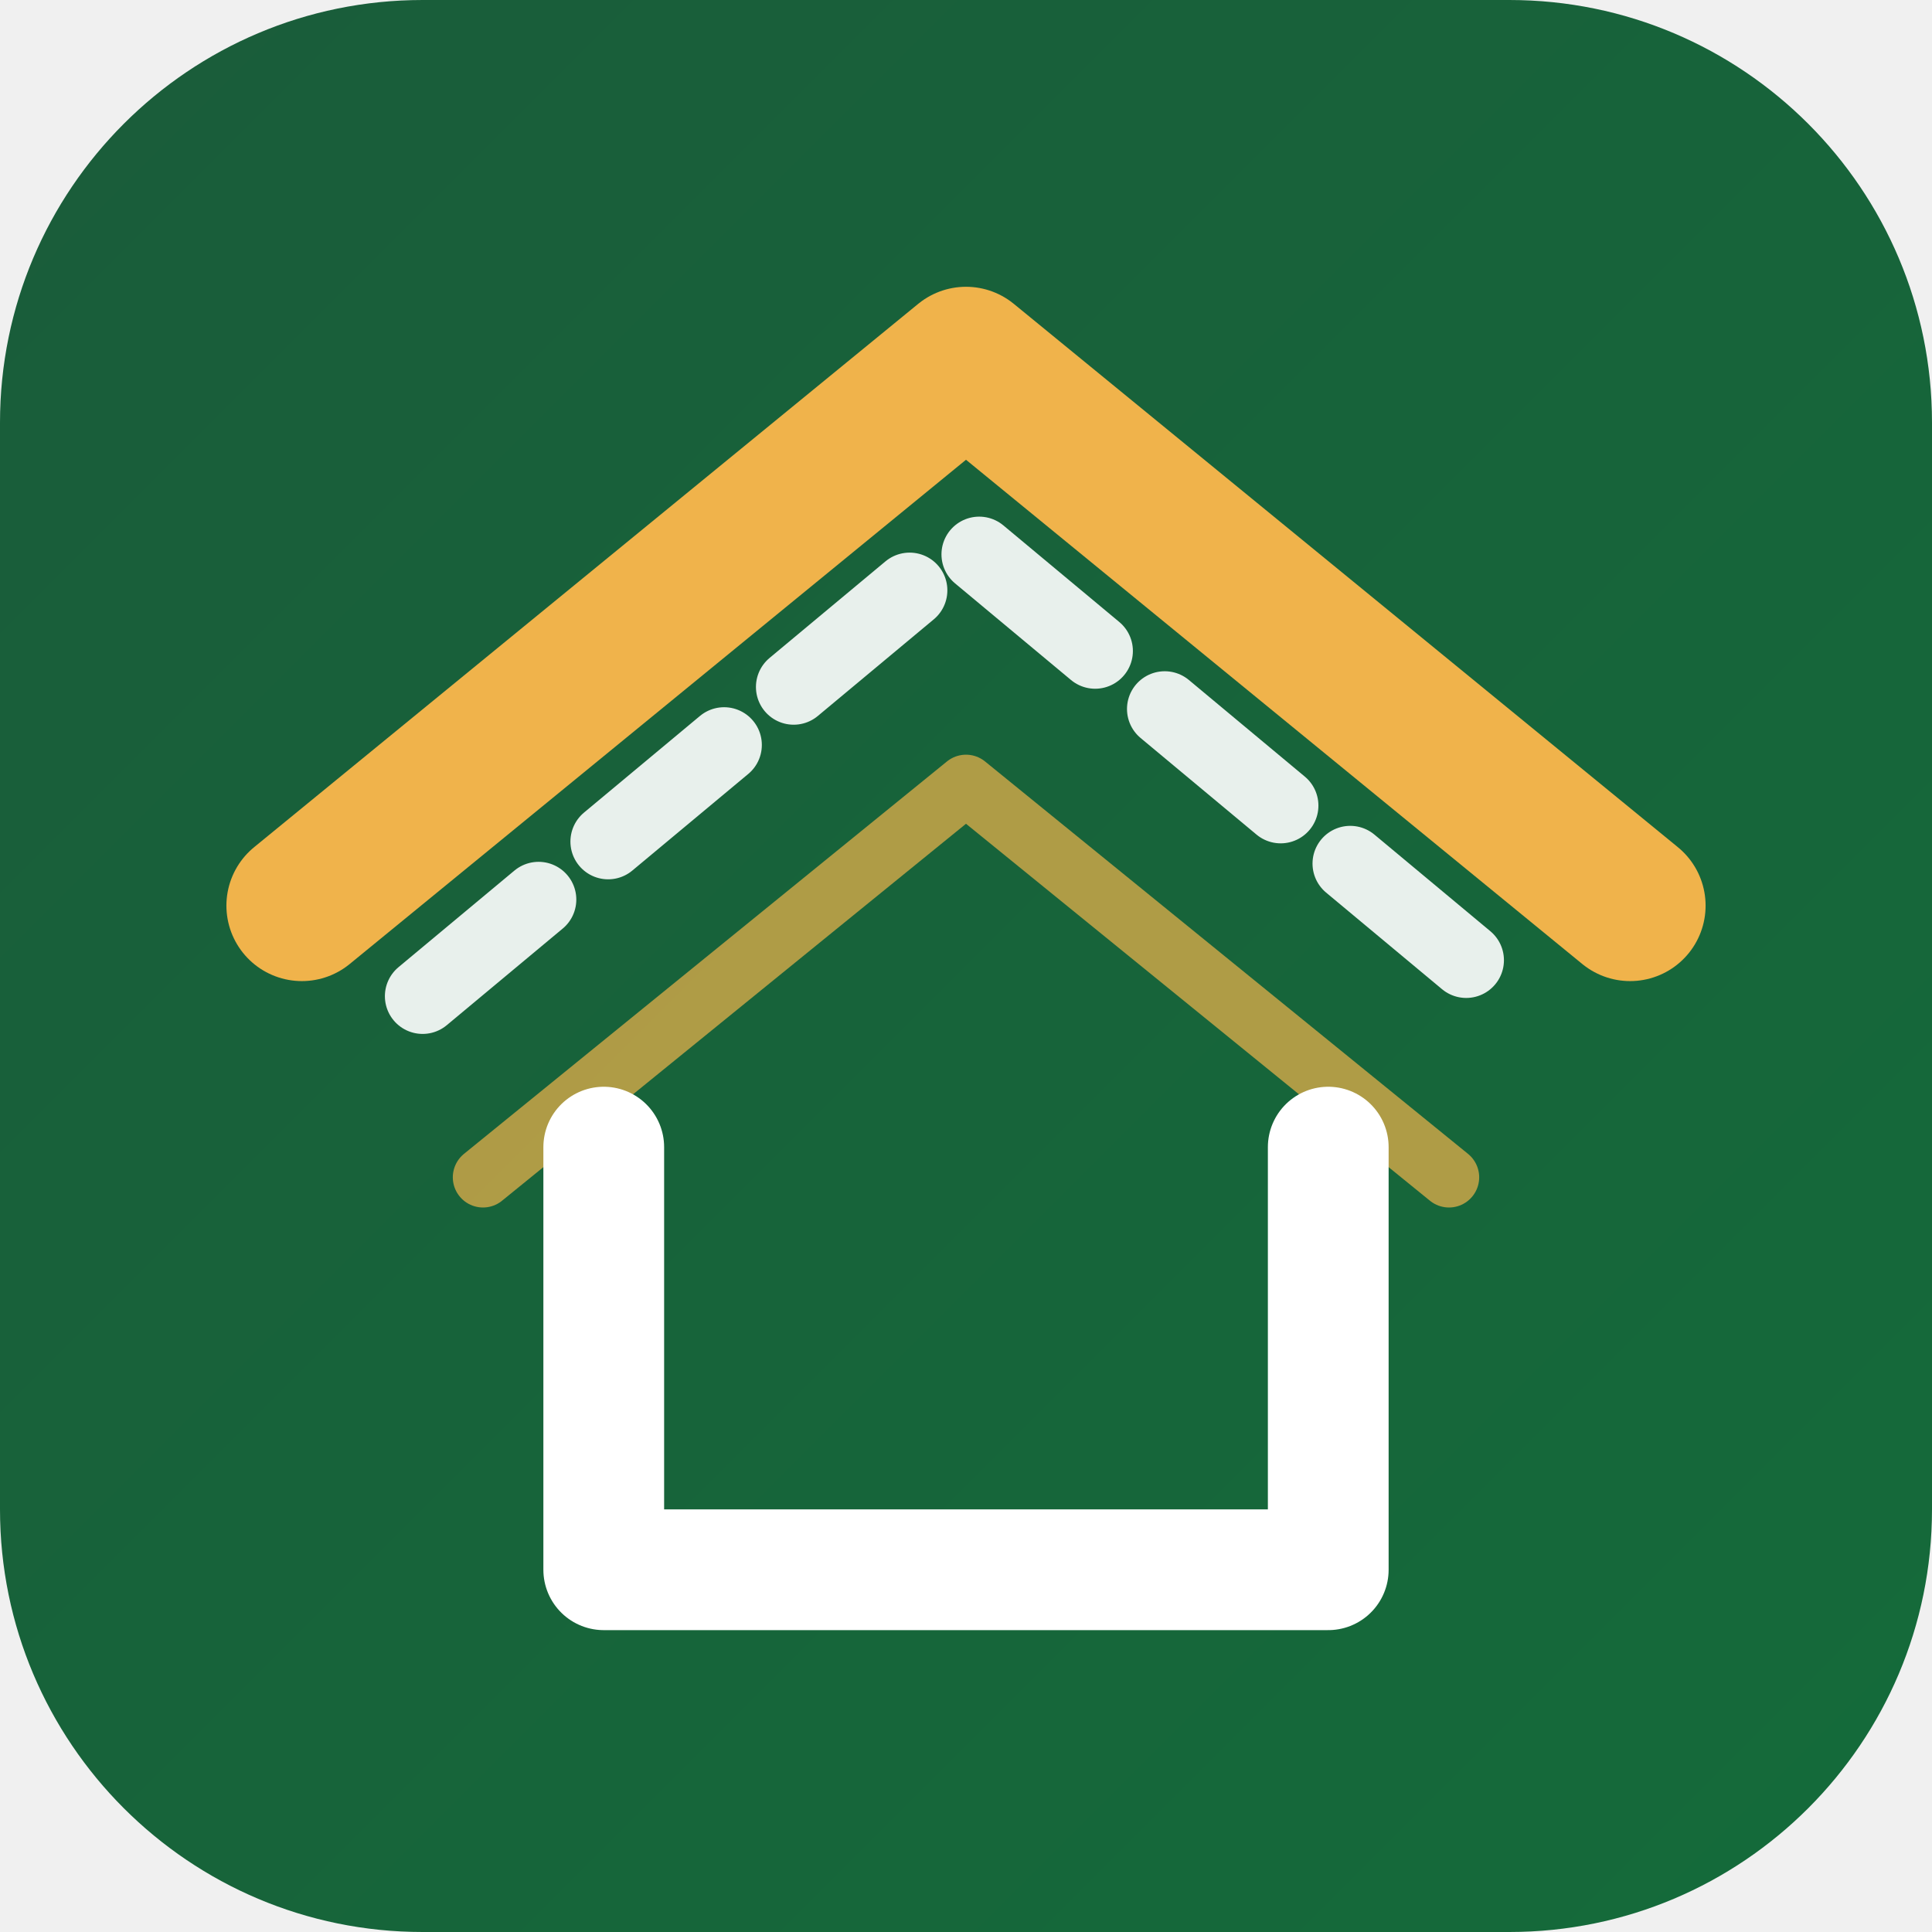
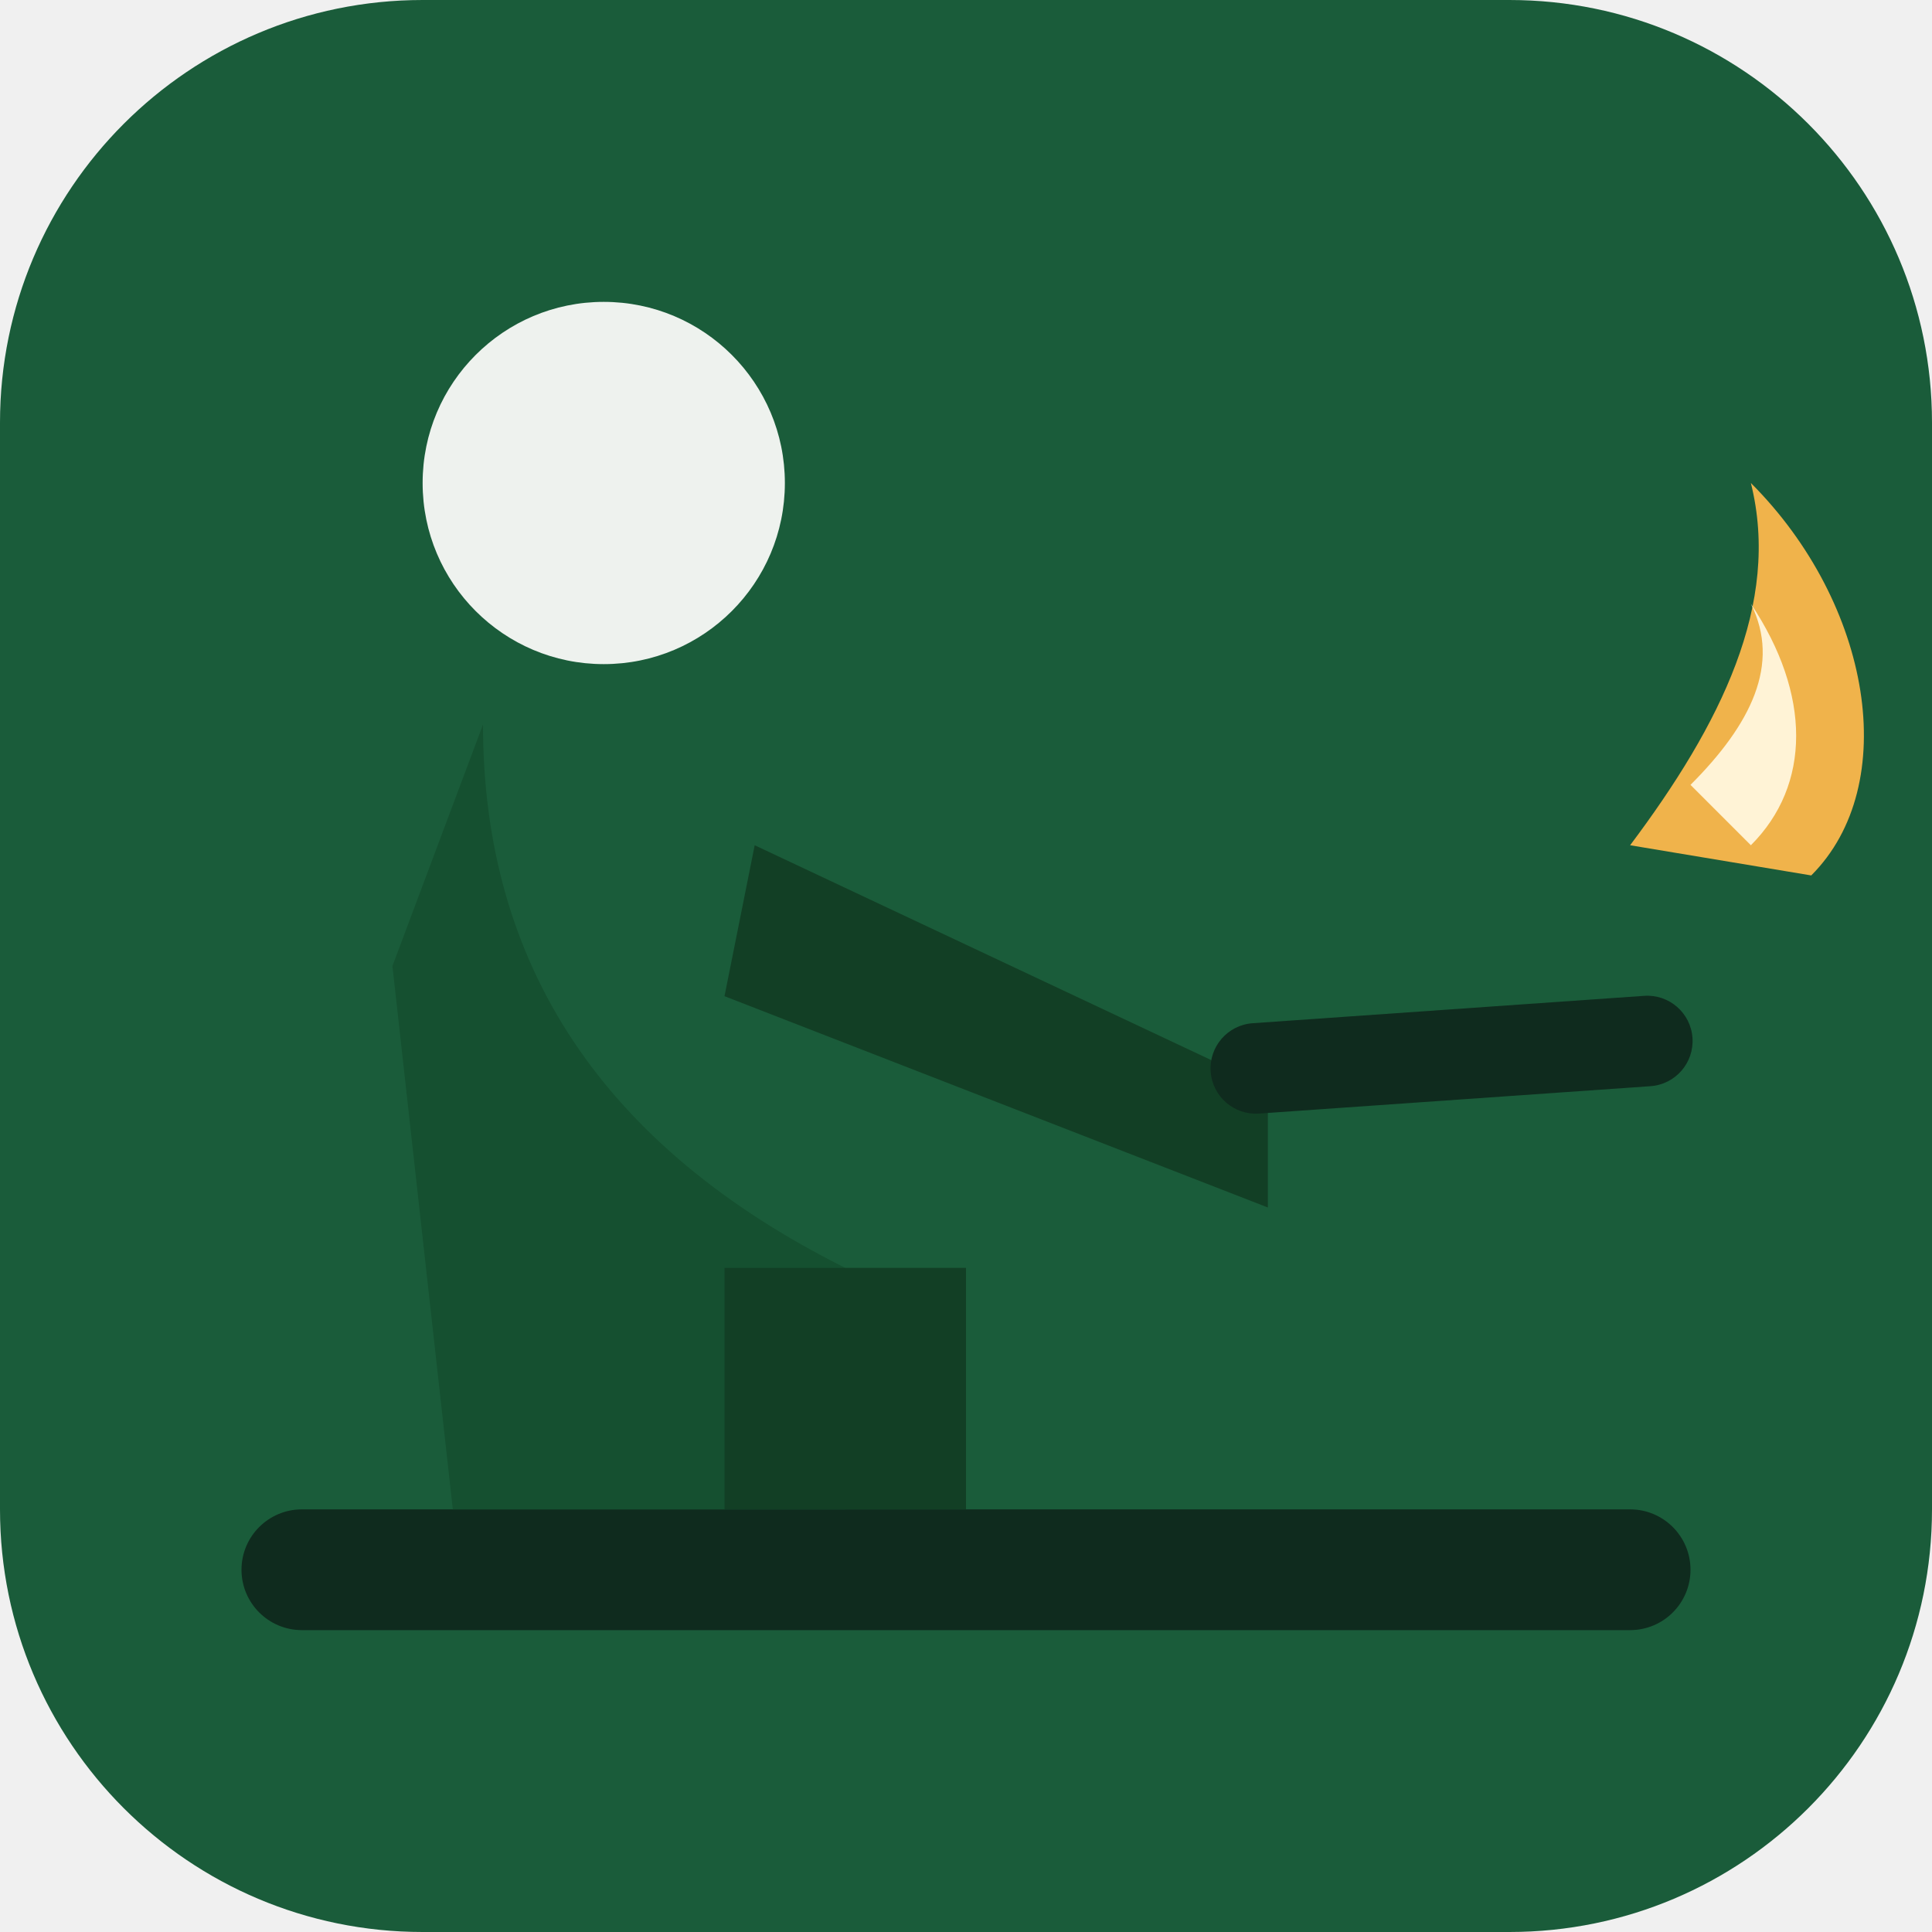
- <svg xmlns="http://www.w3.org/2000/svg" viewBox="0 0 64 64" width="64" height="64">
-   <defs>
-     <linearGradient id="g" x1="0" y1="0" x2="1" y2="1">
-       <stop offset="0" stop-color="#1a5c3a" />
-       <stop offset="1" stop-color="#146b3a" />
-     </linearGradient>
-   </defs>
-   <rect width="64" height="64" rx="14" fill="url(#g)" />
-   <path d="M10 30 L32 12 L54 30" fill="none" stroke="#f0b34b" stroke-width="5" stroke-linecap="round" stroke-linejoin="round" />
-   <path d="M14 33 L32 18 L50 33" fill="none" stroke="#ffffff" stroke-width="2.5" stroke-linecap="round" stroke-linejoin="round" stroke-dasharray="5 3" opacity="0.9" />
-   <path d="M16 39 L32 26 L48 39" fill="none" stroke="#f0b34b" stroke-width="2" stroke-linecap="round" stroke-linejoin="round" opacity="0.7" />
-   <path d="M20 38 L20 52 L44 52 L44 38" fill="none" stroke="#ffffff" stroke-width="4" stroke-linecap="round" stroke-linejoin="round" />
+ <svg xmlns="http://www.w3.org/2000/svg" viewBox="0 0 64 64">
+   <rect width="64" height="64" rx="14" fill="#1a5c3a" />
+   <rect x="8" y="50" width="48" height="4" rx="2" fill="#0f2b1e" />
+   <circle cx="20" cy="16" r="6" fill="#eef2ee" />
+   <path d="M16 24 C16 32 20 38 28 42 L28 50 L15 50 L13 32 Z" fill="#155030" />
+   <path d="M24 50 L24 42 L32 42 L32 50 Z" fill="#123f25" />
+   <path d="M25 28 L42 36 L42 40 L24 33 Z" fill="#123f25" />
+   <rect x="40" y="34" width="16" height="3" rx="1.5" fill="#0f2b1e" transform="rotate(-4 40 34)" />
+   <path d="M54 28 C57 24 59 20 58 16 C62 20 63 26 60 29 Z" fill="#f0b34b" />
+   <path d="M56 26 C58 24 59 22 58 20 C60 23 60 26 58 28 Z" fill="#fff3d6" />
</svg>
